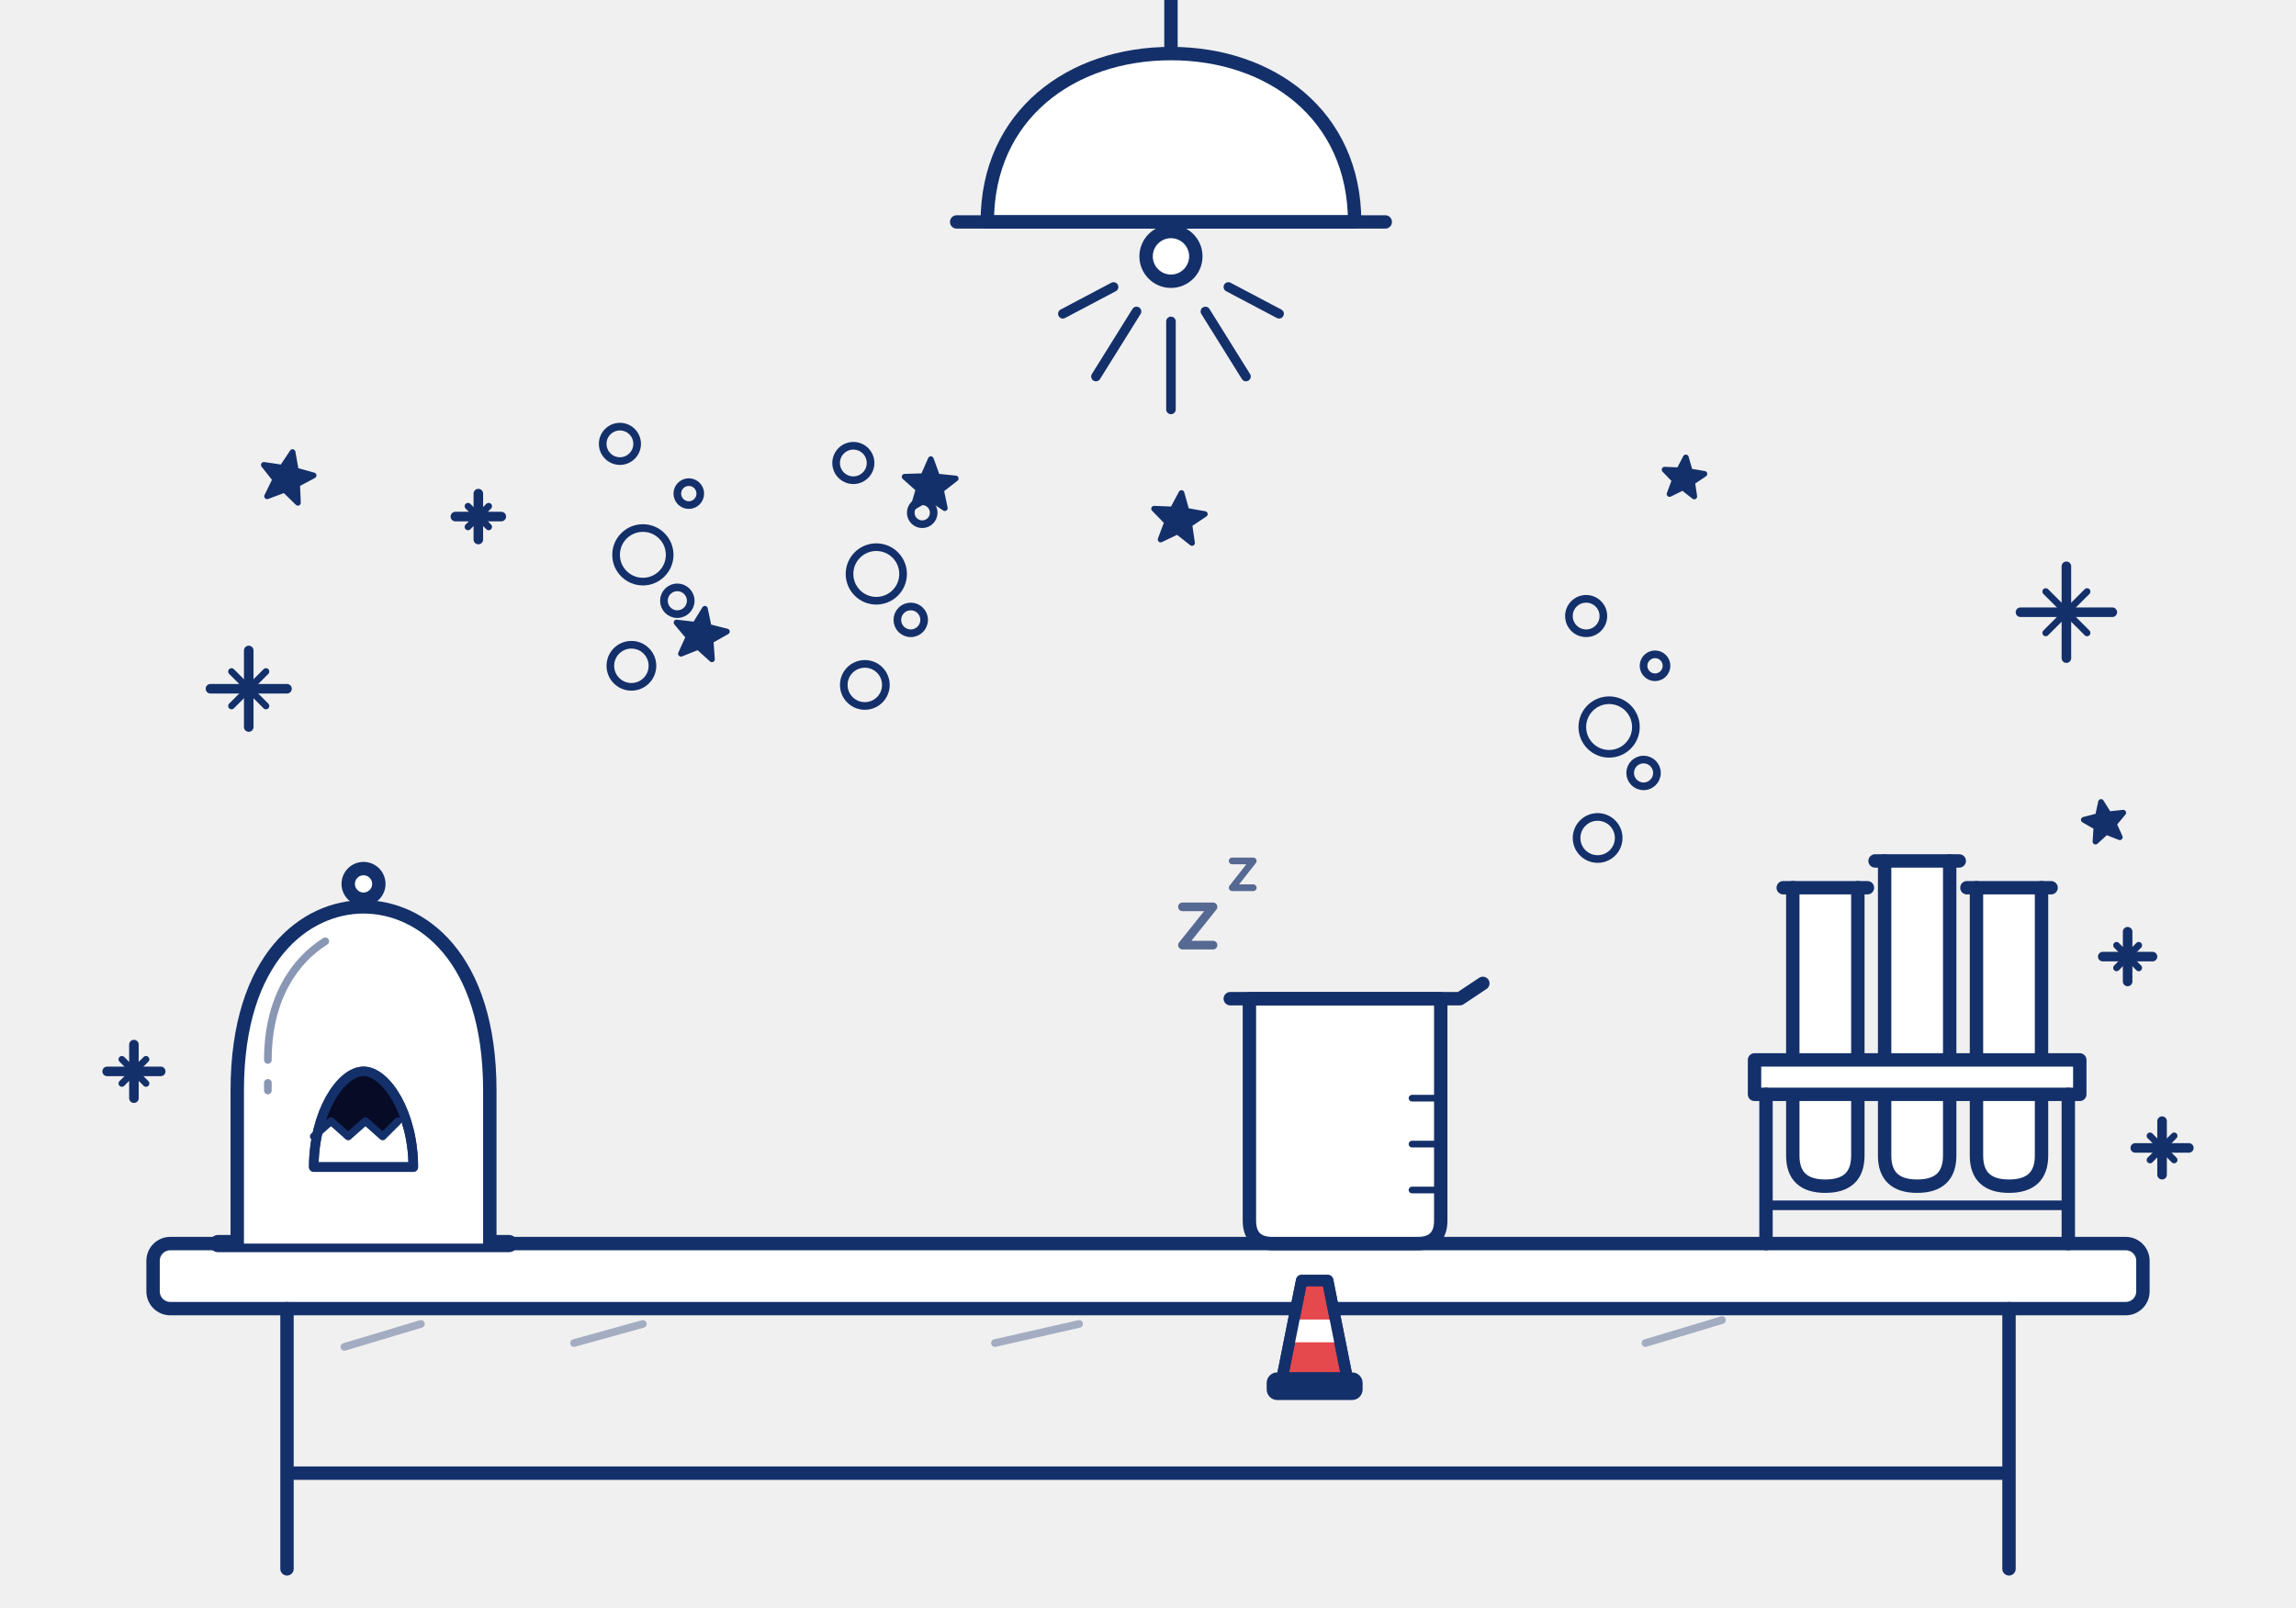
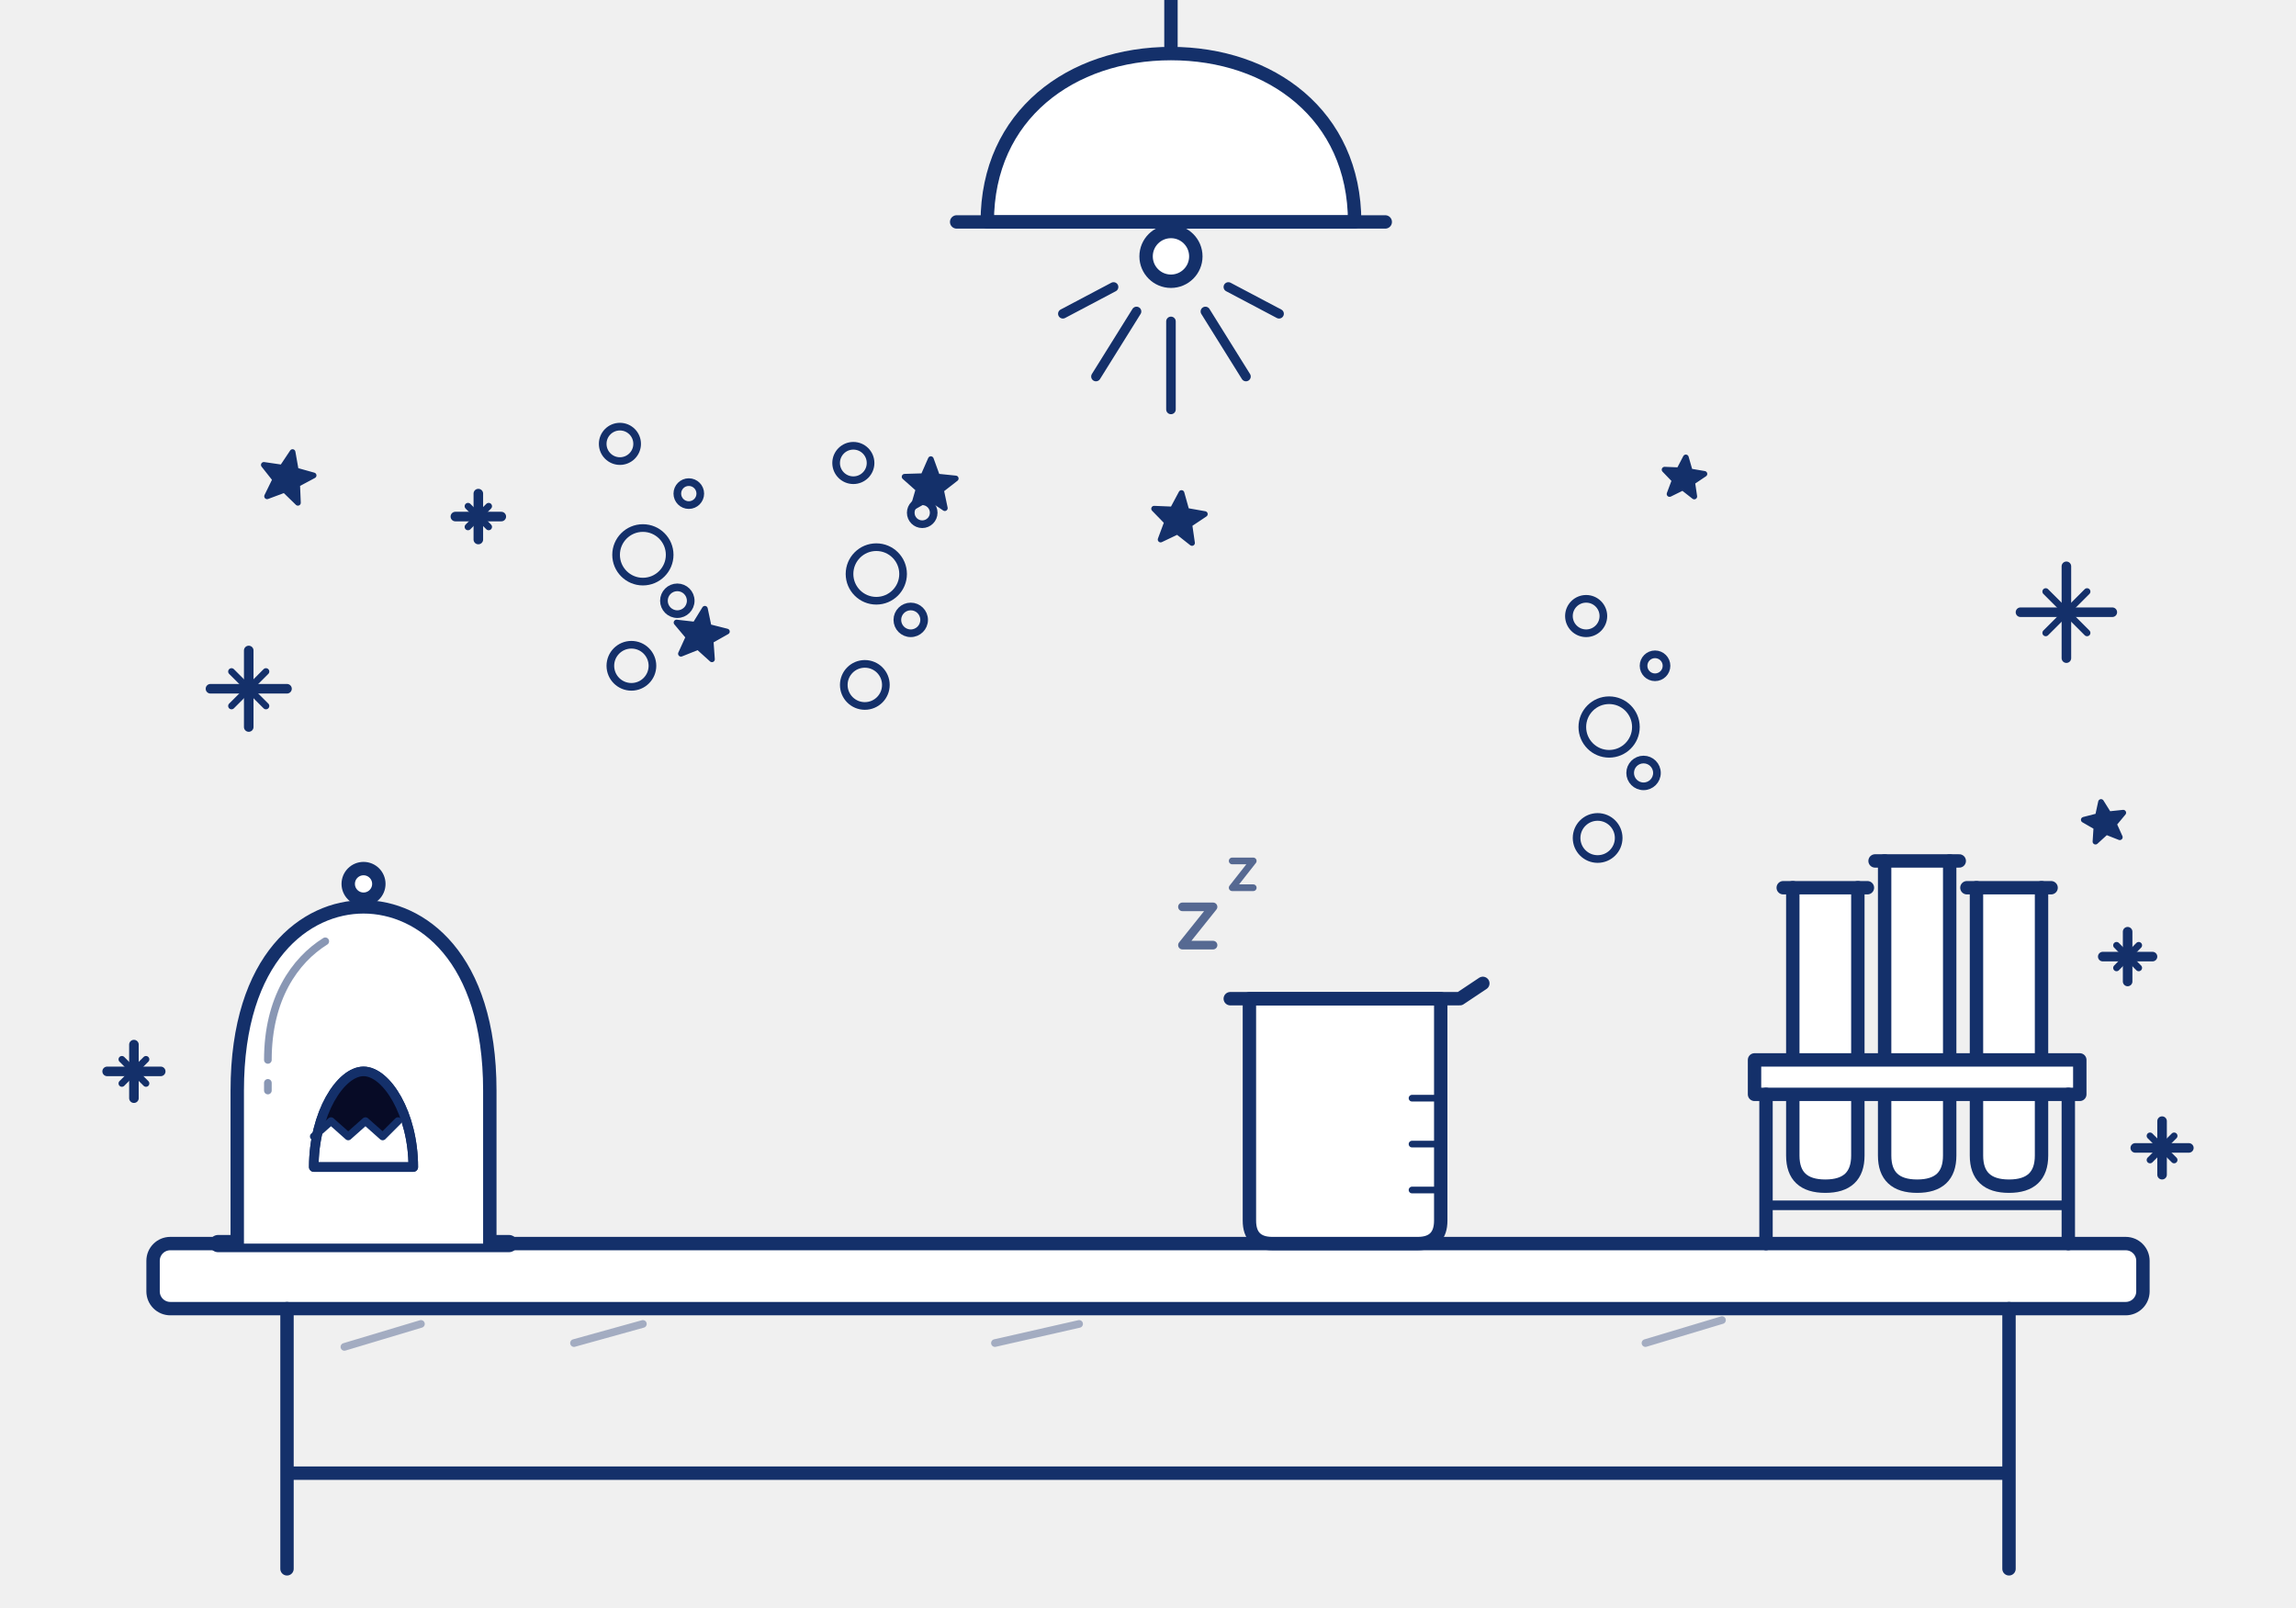
<svg xmlns="http://www.w3.org/2000/svg" viewBox="0 0 1200 840" width="1200" height="840" aria-hidden="true">
  <g fill="none" stroke="#14306A" stroke-width="7" stroke-linecap="round" stroke-linejoin="round">
    <g transform="translate(0,-52)">
      <g id="lamp">
        <path d="M612 0 V78" />
        <path d="M516 168 C516 112 560 80 612 80 C664 80 708 112 708 168 Z" fill="#fff" />
        <path d="M500 168 H724" />
        <circle cx="612" cy="186" r="13" fill="#fff" />
        <path d="M642.0 202.0 L668.5 216.0" stroke-width="5" />
        <path d="M630.0 214.8 L651.2 248.8" stroke-width="5" />
        <path d="M612.0 220.0 L612.0 266.0" stroke-width="5" />
        <path d="M594.0 214.8 L572.8 248.8" stroke-width="5" />
        <path d="M582.0 202.0 L555.5 216.0" stroke-width="5" />
      </g>
    </g>
    <g id="bench">
      <rect x="80" y="650" width="1040" height="34" rx="9" fill="#fff" />
      <path d="M150 684 V820 M1050 684 V820 M150 770 H1050" />
      <path d="M180 704 l40 -12 M300 702 l36 -10 M520 702 l44 -10 M860 702 l40 -12" stroke-width="4" stroke-opacity="0.35" />
    </g>
    <g id="dome-egg">
      <path d="M114 650 H266" stroke-width="9" />
      <path d="M124 650 V570 C124 500 160 474 190 474 C220 474 256 500 256 570 V650" fill="#fff" />
      <circle cx="190" cy="462" r="8" fill="#fff" />
      <path d="M140 554 C140 522 154 502 170 492" stroke-width="4" stroke-opacity="0.5" />
      <path d="M140 570 v-4" stroke-width="4" stroke-opacity="0.5" />
      <path d="M164 610 C164 582 178 560 190 560 C202 560 216 582 216 610 Z" fill="#fff" stroke-width="5" />
      <defs>
        <clipPath id="clip-egg-top">
          <path d="M164 610 C164 582 178 560 190 560 C202 560 216 582 216 610 Z" />
        </clipPath>
      </defs>
      <path data-egg-top="1" d="M150 540 H230 V586 H208 L200 594 L191 586 L182 594 L173 586 L164 594 H150 Z" fill="#070B26" stroke="none" clip-path="url(#clip-egg-top)" />
      <path d="M164 610 C164 582 178 560 190 560 C202 560 216 582 216 610 Z" fill="none" stroke-width="5" />
      <path d="M164 594 l9 -8 l9 8 l9 -8 l9 8 l8 -8" stroke-width="4" />
    </g>
    <g id="beaker-empty-1" data-bench="1" transform="translate(-135 0)">
      <path d="M788.0 522 V638 Q788.0 650 800.0 650 H876.0 Q888.0 650 888.0 638 V522 Z" fill="#fff" />
      <path d="M778.0 522 H898.0 M898.0 522 l12 -8" />
      <path d="M888.0 574 h-15" stroke-width="3.5" />
      <path d="M888.0 598 h-15" stroke-width="3.5" />
      <path d="M888.0 622 h-15" stroke-width="3.5" />
    </g>
    <g id="beaker-empty-2">
      <path d="M937.0 464 V604 Q937.0 620 954.0 620 Q971.0 620 971.0 604 V464" fill="#fff" />
      <path d="M932.0 464 H976.0" />
      <path d="M985.0 450 V604 Q985.0 620 1002.0 620 Q1019.0 620 1019.0 604 V450" fill="#fff" />
      <path d="M980.0 450 H1024.0" />
      <path d="M1033.0 464 V604 Q1033.0 620 1050.0 620 Q1067.0 620 1067.0 604 V464" fill="#fff" />
      <path d="M1028.0 464 H1072.0" />
      <path d="M917.0 554 H1087.0 V572 H917.0 Z" fill="#fff" />
      <path d="M923.0 572 V650 M1081.0 572 V650" />
      <path d="M923.0 630 H1081.0" stroke-width="5" />
    </g>
    <g id="bubbles" stroke-width="4">
      <circle cx="330" cy="348" r="11" stroke-width="4" />
      <circle cx="354" cy="314" r="7" stroke-width="4" />
      <circle cx="336" cy="290" r="14" stroke-width="4" />
      <circle cx="360" cy="258" r="6" stroke-width="4" />
      <circle cx="324" cy="232" r="9" stroke-width="4" />
      <circle cx="452" cy="358" r="11" stroke-width="4" />
      <circle cx="476" cy="324" r="7" stroke-width="4" />
      <circle cx="458" cy="300" r="14" stroke-width="4" />
      <circle cx="482" cy="268" r="6" stroke-width="4" />
      <circle cx="446" cy="242" r="9" stroke-width="4" />
      <circle cx="835" cy="438" r="11" stroke-width="4" />
      <circle cx="859" cy="404" r="7" stroke-width="4" />
      <circle cx="841" cy="380" r="14" stroke-width="4" />
      <circle cx="865" cy="348" r="6" stroke-width="4" />
      <circle cx="829" cy="322" r="9" stroke-width="4" />
    </g>
    <g data-bench="1" transform="translate(-136 0)" stroke-width="4.5" stroke-opacity="0.7">
      <path d="M754 474 h16 l-16 20 h16" />
      <path d="M780 450 h11 l-11 14 h11" stroke-width="3.5" />
    </g>
    <g stroke-width="5">
      <path d="M130 340 V380 M110 360 H150" />
      <path d="M121.0 351.0 L139.0 369.0 M139.0 351.0 L121.0 369.0" stroke-width="3.5" />
      <path d="M1080 296 V344 M1056 320 H1104" />
      <path d="M1069.2 309.2 L1090.8 330.8 M1090.8 309.2 L1069.2 330.8" stroke-width="3.5" />
      <path d="M1112 487 V513 M1099 500 H1125" />
      <path d="M1106.2 494.1 L1117.8 505.9 M1117.8 494.1 L1106.2 505.9" stroke-width="3.5" />
      <path d="M250 258 V282 M238 270 H262" />
      <path d="M244.6 264.6 L255.4 275.4 M255.4 264.6 L244.6 275.4" stroke-width="3.5" />
      <path d="M70 546 V574 M56 560 H84" />
      <path d="M63.7 553.7 L76.3 566.3 M76.3 553.7 L63.7 566.3" stroke-width="3.5" />
      <path d="M1130 586 V614 M1116 600 H1144" />
      <path d="M1123.7 593.7 L1136.3 606.3 M1136.3 593.7 L1123.7 606.3" stroke-width="3.5" />
    </g>
  </g>
  <path d="M152.9 236.3 L154.6 245.9 L163.9 248.5 L155.3 253.1 L155.7 262.8 L148.7 256.0 L139.6 259.4 L143.9 250.6 L137.9 243.0 L147.5 244.4 Z" fill="#14306A" stroke="#14306A" stroke-width="3" stroke-linejoin="round" />
  <path d="M1098.1 419.2 L1102.1 425.6 L1109.7 424.8 L1104.8 430.7 L1107.9 437.6 L1100.8 434.8 L1095.2 439.9 L1095.7 432.3 L1089.1 428.5 L1096.5 426.6 Z" fill="#14306A" stroke="#14306A" stroke-width="3" stroke-linejoin="round" />
  <path d="M881.1 239.1 L883.2 246.4 L890.8 247.7 L884.4 252.0 L885.5 259.5 L879.5 254.8 L872.6 258.2 L875.3 251.0 L870.0 245.5 L877.6 245.8 Z" fill="#14306A" stroke="#14306A" stroke-width="3" stroke-linejoin="round" />
  <path d="M368.4 318.2 L370.4 327.7 L379.9 330.1 L371.4 334.9 L372.1 344.6 L364.9 338.1 L355.9 341.7 L359.9 332.9 L353.6 325.4 L363.3 326.5 Z" fill="#14306A" stroke="#14306A" stroke-width="3" stroke-linejoin="round" />
  <path d="M486.5 240.0 L489.8 249.1 L499.5 250.1 L491.8 256.1 L493.8 265.6 L485.8 260.2 L477.4 265.0 L480.1 255.7 L472.8 249.2 L482.6 248.9 Z" fill="#14306A" stroke="#14306A" stroke-width="3" stroke-linejoin="round" />
  <path d="M617.5 257.7 L620.1 267.0 L629.7 268.7 L621.6 274.1 L623.0 283.8 L615.4 277.8 L606.6 282.0 L610.0 272.9 L603.2 265.9 L612.9 266.3 Z" fill="#14306A" stroke="#14306A" stroke-width="3" stroke-linejoin="round" />
-   <g data-cone="1" transform="translate(665 669.3) scale(0.85) translate(-808 -646)" fill="none" stroke="#14306A" stroke-width="7" stroke-linecap="round" stroke-linejoin="round">
-     <rect x="808" y="706" width="52" height="10" rx="3" fill="#14306A" />
-     <path d="M814 706 L826 646 H842 L854 706 Z" fill="#E5484D" />
-     <path data-cone-band="1" d="M821.2 670 H846.8 L849.6 684 H818.4 Z" fill="#fff" stroke="none" />
-     <path d="M814 706 L826 646 H842 L854 706 Z" fill="none" />
-   </g>
</svg>
